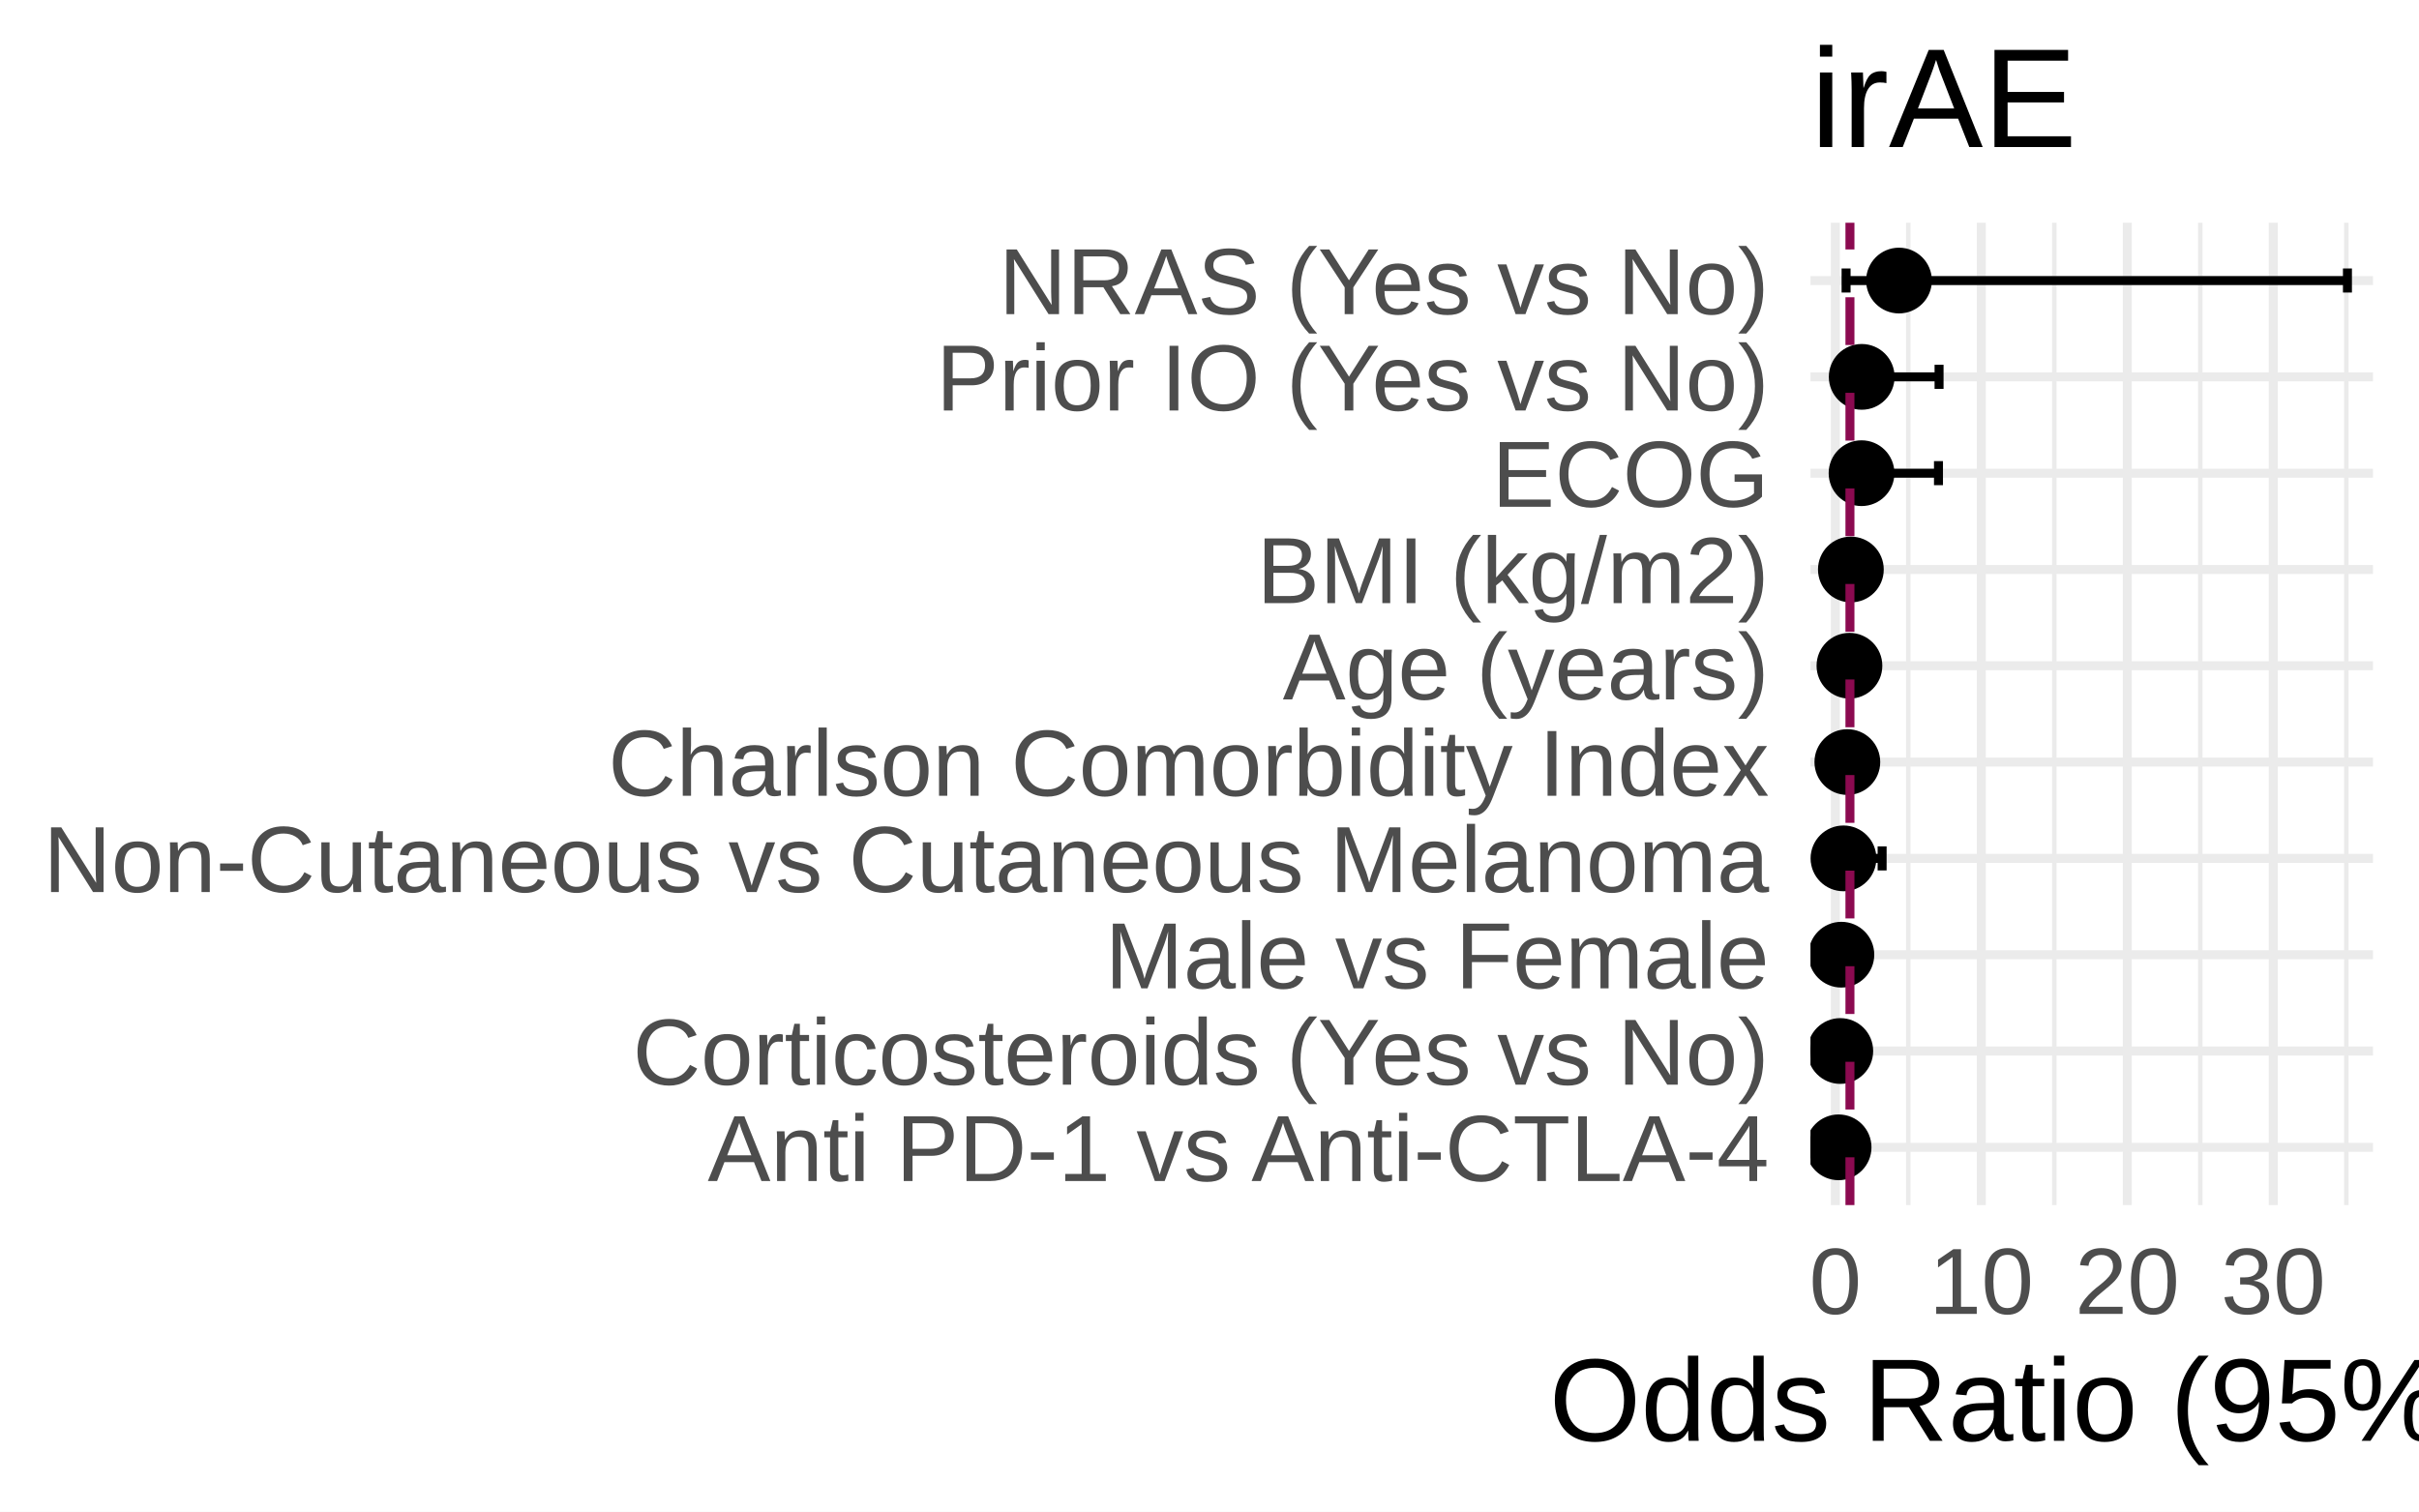
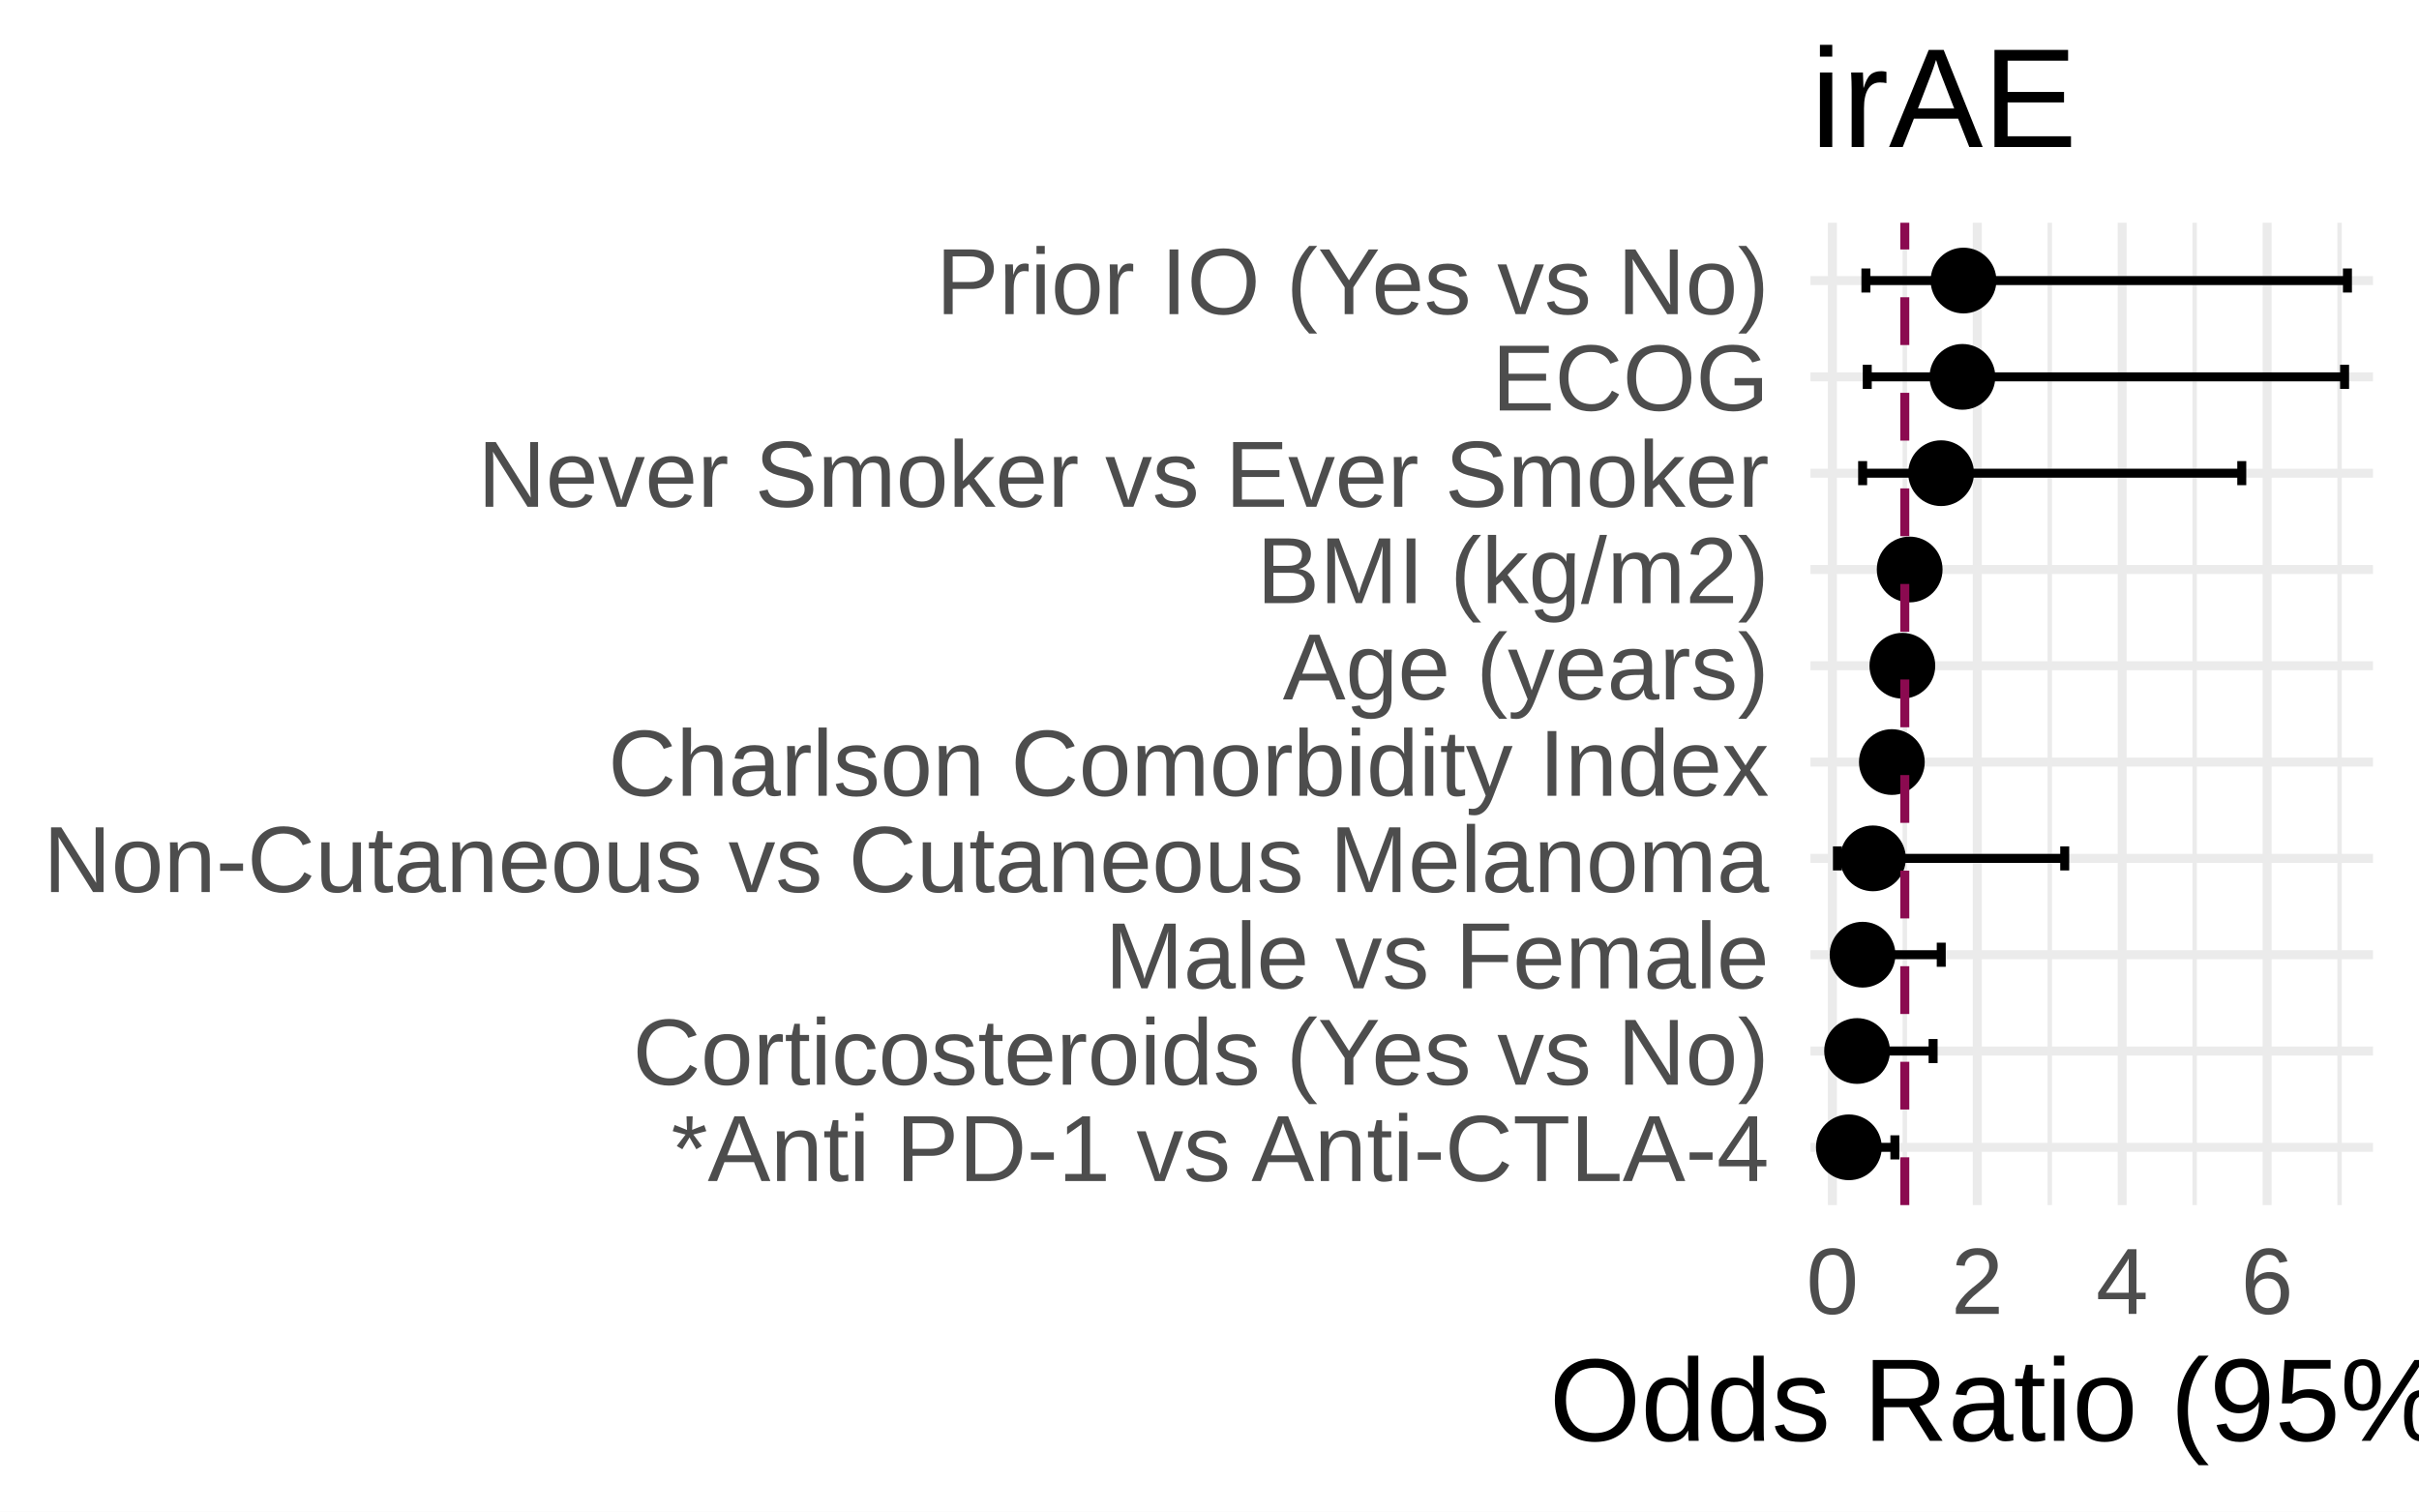
<svg xmlns="http://www.w3.org/2000/svg" width="288.00pt" height="180.00pt" viewBox="0 0 288.00 180.00">
  <g class="svglite">
    <defs>
      <style type="text/css">
    .svglite line, .svglite polyline, .svglite polygon, .svglite path, .svglite rect, .svglite circle {
      fill: none;
      stroke: #000000;
      stroke-linecap: round;
      stroke-linejoin: round;
      stroke-miterlimit: 10.00;
    }
    .svglite text {
      white-space: pre;
    }
    .svglite g.glyphgroup path {
      fill: inherit;
      stroke: none;
    }
  </style>
    </defs>
    <rect width="100%" height="100%" style="stroke: none; fill: #FFFFFF;" />
    <defs>
      <clipPath id="cpMC4wMHwyODguMDB8MC4wMHwxODAuMDA=">
        <rect x="0.00" y="0.00" width="288.00" height="180.00" />
      </clipPath>
    </defs>
    <g clip-path="url(#cpMC4wMHwyODguMDB8MC4wMHwxODAuMDA=)">
      <rect x="0.00" y="0.00" width="288.00" height="180.00" style="stroke-width: 1.07; stroke: none; fill: #FFFFFF;" />
    </g>
    <defs>
      <clipPath id="cpMjE1LjU1fDI4Mi41MnwyNi41M3wxNDMuNTE=">
        <rect x="215.55" y="26.53" width="66.97" height="116.99" />
      </clipPath>
    </defs>
    <g clip-path="url(#cpMjE1LjU1fDI4Mi41MnwyNi41M3wxNDMuNTE=)">
-       <polyline points="227.20,143.51 227.20,26.53 " style="stroke-width: 0.53; stroke: #EBEBEB; stroke-linecap: butt;" />
-       <polyline points="244.58,143.51 244.58,26.53 " style="stroke-width: 0.53; stroke: #EBEBEB; stroke-linecap: butt;" />
-       <polyline points="261.96,143.51 261.96,26.53 " style="stroke-width: 0.53; stroke: #EBEBEB; stroke-linecap: butt;" />
-       <polyline points="279.35,143.51 279.35,26.53 " style="stroke-width: 0.53; stroke: #EBEBEB; stroke-linecap: butt;" />
+       <polyline points="226.78,143.51 226.78,26.53 " style="stroke-width: 0.53; stroke: #EBEBEB; stroke-linecap: butt;" />
+       <polyline points="244.04,143.51 244.04,26.53 " style="stroke-width: 0.53; stroke: #EBEBEB; stroke-linecap: butt;" />
+       <polyline points="261.29,143.51 261.29,26.53 " style="stroke-width: 0.53; stroke: #EBEBEB; stroke-linecap: butt;" />
+       <polyline points="278.54,143.51 278.54,26.53 " style="stroke-width: 0.53; stroke: #EBEBEB; stroke-linecap: butt;" />
      <polyline points="215.55,136.63 282.52,136.63 " style="stroke-width: 1.07; stroke: #EBEBEB; stroke-linecap: butt;" />
      <polyline points="215.55,125.16 282.52,125.16 " style="stroke-width: 1.07; stroke: #EBEBEB; stroke-linecap: butt;" />
      <polyline points="215.55,113.69 282.52,113.69 " style="stroke-width: 1.07; stroke: #EBEBEB; stroke-linecap: butt;" />
      <polyline points="215.55,102.22 282.52,102.22 " style="stroke-width: 1.07; stroke: #EBEBEB; stroke-linecap: butt;" />
      <polyline points="215.55,90.75 282.52,90.75 " style="stroke-width: 1.07; stroke: #EBEBEB; stroke-linecap: butt;" />
      <polyline points="215.55,79.28 282.52,79.28 " style="stroke-width: 1.07; stroke: #EBEBEB; stroke-linecap: butt;" />
      <polyline points="215.55,67.82 282.52,67.82 " style="stroke-width: 1.07; stroke: #EBEBEB; stroke-linecap: butt;" />
      <polyline points="215.55,56.35 282.52,56.35 " style="stroke-width: 1.07; stroke: #EBEBEB; stroke-linecap: butt;" />
      <polyline points="215.55,44.88 282.52,44.88 " style="stroke-width: 1.07; stroke: #EBEBEB; stroke-linecap: butt;" />
      <polyline points="215.55,33.41 282.52,33.41 " style="stroke-width: 1.07; stroke: #EBEBEB; stroke-linecap: butt;" />
-       <polyline points="218.51,143.51 218.51,26.53 " style="stroke-width: 1.07; stroke: #EBEBEB; stroke-linecap: butt;" />
-       <polyline points="235.89,143.51 235.89,26.53 " style="stroke-width: 1.07; stroke: #EBEBEB; stroke-linecap: butt;" />
-       <polyline points="253.27,143.51 253.27,26.53 " style="stroke-width: 1.07; stroke: #EBEBEB; stroke-linecap: butt;" />
-       <polyline points="270.65,143.51 270.65,26.53 " style="stroke-width: 1.07; stroke: #EBEBEB; stroke-linecap: butt;" />
-       <circle cx="218.90" cy="136.63" r="3.56" style="stroke-width: 0.71; fill: #000000;" />
-       <circle cx="226.09" cy="33.41" r="3.56" style="stroke-width: 0.71; fill: #000000;" />
-       <circle cx="219.10" cy="125.16" r="3.56" style="stroke-width: 0.71; fill: #000000;" />
-       <circle cx="219.23" cy="113.69" r="3.56" style="stroke-width: 0.71; fill: #000000;" />
-       <circle cx="220.19" cy="79.28" r="3.56" style="stroke-width: 0.71; fill: #000000;" />
-       <circle cx="220.36" cy="67.82" r="3.56" style="stroke-width: 0.71; fill: #000000;" />
-       <circle cx="219.94" cy="90.75" r="3.56" style="stroke-width: 0.71; fill: #000000;" />
-       <circle cx="221.63" cy="56.35" r="3.56" style="stroke-width: 0.71; fill: #000000;" />
-       <circle cx="221.65" cy="44.88" r="3.56" style="stroke-width: 0.71; fill: #000000;" />
-       <circle cx="219.48" cy="102.22" r="3.56" style="stroke-width: 0.71; fill: #000000;" />
-       <polyline points="220.01,138.07 220.01,135.20 " style="stroke-width: 1.07; stroke-linecap: butt;" />
-       <polyline points="220.01,136.63 218.60,136.63 " style="stroke-width: 1.07; stroke-linecap: butt;" />
+       <polyline points="218.16,143.51 218.16,26.53 " style="stroke-width: 1.07; stroke: #EBEBEB; stroke-linecap: butt;" />
+       <polyline points="235.41,143.51 235.41,26.53 " style="stroke-width: 1.07; stroke: #EBEBEB; stroke-linecap: butt;" />
+       <polyline points="252.66,143.51 252.66,26.53 " style="stroke-width: 1.07; stroke: #EBEBEB; stroke-linecap: butt;" />
+       <polyline points="269.92,143.51 269.92,26.53 " style="stroke-width: 1.07; stroke: #EBEBEB; stroke-linecap: butt;" />
+       <circle cx="220.12" cy="136.63" r="3.56" style="stroke-width: 0.71; fill: #000000;" />
+       <circle cx="221.10" cy="125.16" r="3.56" style="stroke-width: 0.71; fill: #000000;" />
+       <circle cx="221.75" cy="113.69" r="3.56" style="stroke-width: 0.71; fill: #000000;" />
+       <circle cx="226.49" cy="79.28" r="3.56" style="stroke-width: 0.71; fill: #000000;" />
+       <circle cx="227.36" cy="67.82" r="3.56" style="stroke-width: 0.71; fill: #000000;" />
+       <circle cx="225.24" cy="90.75" r="3.56" style="stroke-width: 0.71; fill: #000000;" />
+       <circle cx="233.64" cy="44.88" r="3.56" style="stroke-width: 0.71; fill: #000000;" />
+       <circle cx="233.77" cy="33.41" r="3.56" style="stroke-width: 0.71; fill: #000000;" />
+       <circle cx="222.99" cy="102.22" r="3.56" style="stroke-width: 0.71; fill: #000000;" />
+       <circle cx="231.10" cy="56.35" r="3.56" style="stroke-width: 0.71; fill: #000000;" />
+       <polyline points="225.60,138.07 225.60,135.20 " style="stroke-width: 1.07; stroke-linecap: butt;" />
+       <polyline points="225.60,136.63 218.60,136.63 " style="stroke-width: 1.07; stroke-linecap: butt;" />
      <polyline points="218.60,138.07 218.60,135.20 " style="stroke-width: 1.07; stroke-linecap: butt;" />
+       <polyline points="230.15,126.60 230.15,123.73 " style="stroke-width: 1.07; stroke-linecap: butt;" />
+       <polyline points="230.15,125.16 218.72,125.16 " style="stroke-width: 1.07; stroke-linecap: butt;" />
+       <polyline points="218.72,126.60 218.72,123.73 " style="stroke-width: 1.07; stroke-linecap: butt;" />
+       <polyline points="231.12,115.13 231.12,112.26 " style="stroke-width: 1.07; stroke-linecap: butt;" />
+       <polyline points="231.12,113.69 219.09,113.69 " style="stroke-width: 1.07; stroke-linecap: butt;" />
+       <polyline points="219.09,115.13 219.09,112.26 " style="stroke-width: 1.07; stroke-linecap: butt;" />
+       <polyline points="226.96,80.72 226.96,77.85 " style="stroke-width: 1.07; stroke-linecap: butt;" />
+       <polyline points="226.96,79.28 225.99,79.28 " style="stroke-width: 1.07; stroke-linecap: butt;" />
+       <polyline points="225.99,80.72 225.99,77.85 " style="stroke-width: 1.07; stroke-linecap: butt;" />
+       <polyline points="228.51,69.25 228.51,66.38 " style="stroke-width: 1.07; stroke-linecap: butt;" />
+       <polyline points="228.51,67.82 226.43,67.82 " style="stroke-width: 1.07; stroke-linecap: butt;" />
+       <polyline points="226.43,69.25 226.43,66.38 " style="stroke-width: 1.07; stroke-linecap: butt;" />
+       <polyline points="228.26,92.19 228.26,89.32 " style="stroke-width: 1.07; stroke-linecap: butt;" />
+       <polyline points="228.26,90.75 222.91,90.75 " style="stroke-width: 1.07; stroke-linecap: butt;" />
+       <polyline points="222.91,92.19 222.91,89.32 " style="stroke-width: 1.07; stroke-linecap: butt;" />
+       <polyline points="279.14,46.31 279.14,43.44 " style="stroke-width: 1.07; stroke-linecap: butt;" />
+       <polyline points="279.14,44.88 222.31,44.88 " style="stroke-width: 1.07; stroke-linecap: butt;" />
+       <polyline points="222.31,46.31 222.31,43.44 " style="stroke-width: 1.07; stroke-linecap: butt;" />
      <polyline points="279.48,34.84 279.48,31.97 " style="stroke-width: 1.07; stroke-linecap: butt;" />
-       <polyline points="279.48,33.41 219.79,33.41 " style="stroke-width: 1.07; stroke-linecap: butt;" />
-       <polyline points="219.79,34.84 219.79,31.97 " style="stroke-width: 1.07; stroke-linecap: butt;" />
-       <polyline points="220.92,126.60 220.92,123.73 " style="stroke-width: 1.07; stroke-linecap: butt;" />
-       <polyline points="220.92,125.16 218.62,125.16 " style="stroke-width: 1.07; stroke-linecap: butt;" />
-       <polyline points="218.62,126.60 218.62,123.73 " style="stroke-width: 1.07; stroke-linecap: butt;" />
-       <polyline points="221.12,115.13 221.12,112.26 " style="stroke-width: 1.07; stroke-linecap: butt;" />
-       <polyline points="221.12,113.69 218.70,113.69 " style="stroke-width: 1.07; stroke-linecap: butt;" />
-       <polyline points="218.70,115.13 218.70,112.26 " style="stroke-width: 1.07; stroke-linecap: butt;" />
-       <polyline points="220.28,80.72 220.28,77.85 " style="stroke-width: 1.07; stroke-linecap: butt;" />
-       <polyline points="220.28,79.28 220.09,79.28 " style="stroke-width: 1.07; stroke-linecap: butt;" />
-       <polyline points="220.09,80.72 220.09,77.85 " style="stroke-width: 1.07; stroke-linecap: butt;" />
-       <polyline points="220.59,69.25 220.59,66.38 " style="stroke-width: 1.07; stroke-linecap: butt;" />
-       <polyline points="220.59,67.82 220.17,67.82 " style="stroke-width: 1.07; stroke-linecap: butt;" />
-       <polyline points="220.17,69.25 220.17,66.38 " style="stroke-width: 1.07; stroke-linecap: butt;" />
-       <polyline points="220.54,92.19 220.54,89.32 " style="stroke-width: 1.07; stroke-linecap: butt;" />
-       <polyline points="220.54,90.75 219.47,90.75 " style="stroke-width: 1.07; stroke-linecap: butt;" />
-       <polyline points="219.47,92.19 219.47,89.32 " style="stroke-width: 1.07; stroke-linecap: butt;" />
-       <polyline points="230.79,57.78 230.79,54.91 " style="stroke-width: 1.07; stroke-linecap: butt;" />
-       <polyline points="230.79,56.35 219.34,56.35 " style="stroke-width: 1.07; stroke-linecap: butt;" />
-       <polyline points="219.34,57.78 219.34,54.91 " style="stroke-width: 1.07; stroke-linecap: butt;" />
-       <polyline points="230.86,46.31 230.86,43.44 " style="stroke-width: 1.07; stroke-linecap: butt;" />
-       <polyline points="230.86,44.88 219.31,44.88 " style="stroke-width: 1.07; stroke-linecap: butt;" />
-       <polyline points="219.31,46.31 219.31,43.44 " style="stroke-width: 1.07; stroke-linecap: butt;" />
-       <polyline points="224.08,103.66 224.08,100.79 " style="stroke-width: 1.07; stroke-linecap: butt;" />
-       <polyline points="224.08,102.22 218.63,102.22 " style="stroke-width: 1.07; stroke-linecap: butt;" />
-       <polyline points="218.63,103.66 218.63,100.79 " style="stroke-width: 1.07; stroke-linecap: butt;" />
-       <line x1="220.25" y1="143.51" x2="220.25" y2="26.53" style="stroke-width: 1.07; stroke: #8B0A50; stroke-dasharray: 5.69,5.69; stroke-linecap: butt;" />
+       <polyline points="279.48,33.41 222.15,33.41 " style="stroke-width: 1.07; stroke-linecap: butt;" />
+       <polyline points="222.15,34.84 222.15,31.97 " style="stroke-width: 1.07; stroke-linecap: butt;" />
+       <polyline points="245.82,103.66 245.82,100.79 " style="stroke-width: 1.07; stroke-linecap: butt;" />
+       <polyline points="245.82,102.22 218.76,102.22 " style="stroke-width: 1.07; stroke-linecap: butt;" />
+       <polyline points="218.76,103.66 218.76,100.79 " style="stroke-width: 1.07; stroke-linecap: butt;" />
+       <polyline points="266.90,57.78 266.90,54.91 " style="stroke-width: 1.07; stroke-linecap: butt;" />
+       <polyline points="266.90,56.35 221.76,56.35 " style="stroke-width: 1.07; stroke-linecap: butt;" />
+       <polyline points="221.76,57.78 221.76,54.91 " style="stroke-width: 1.07; stroke-linecap: butt;" />
+       <line x1="226.78" y1="143.51" x2="226.78" y2="26.53" style="stroke-width: 1.07; stroke: #8B0A50; stroke-dasharray: 5.69,5.69; stroke-linecap: butt;" />
    </g>
    <g clip-path="url(#cpMC4wMHwyODguMDB8MC4wMHwxODAuMDA=)">
-       <text x="210.62" y="140.64" text-anchor="end" style="font-size: 11.20px;fill: #4D4D4D; font-family: &quot;Arial&quot;;" textLength="126.19px" lengthAdjust="spacingAndGlyphs">Anti PD-1 vs Anti-CTLA-4</text>
+       <text x="210.62" y="140.64" text-anchor="end" style="font-size: 11.20px;fill: #4D4D4D; font-family: &quot;Arial&quot;;" textLength="130.55px" lengthAdjust="spacingAndGlyphs">*Anti PD-1 vs Anti-CTLA-4</text>
      <text x="210.62" y="129.17" text-anchor="end" style="font-size: 11.20px;fill: #4D4D4D; font-family: &quot;Arial&quot;;" textLength="135.08px" lengthAdjust="spacingAndGlyphs">Corticosteroids (Yes vs No)</text>
      <text x="210.62" y="117.70" text-anchor="end" style="font-size: 11.20px;fill: #4D4D4D; font-family: &quot;Arial&quot;;" textLength="78.92px" lengthAdjust="spacingAndGlyphs">Male vs Female</text>
      <text x="210.62" y="106.23" text-anchor="end" style="font-size: 11.20px;fill: #4D4D4D; font-family: &quot;Arial&quot;;" textLength="205.14px" lengthAdjust="spacingAndGlyphs">Non-Cutaneous vs Cutaneous Melanoma</text>
      <text x="210.62" y="94.76" text-anchor="end" style="font-size: 11.20px;fill: #4D4D4D; font-family: &quot;Arial&quot;;" textLength="137.98px" lengthAdjust="spacingAndGlyphs">Charlson Comorbidity Index</text>
      <text x="210.62" y="83.29" text-anchor="end" style="font-size: 11.20px;fill: #4D4D4D; font-family: &quot;Arial&quot;;" textLength="57.80px" lengthAdjust="spacingAndGlyphs">Age (years)</text>
      <text x="210.62" y="71.82" text-anchor="end" style="font-size: 11.20px;fill: #4D4D4D; font-family: &quot;Arial&quot;;" textLength="60.89px" lengthAdjust="spacingAndGlyphs">BMI (kg/m2)</text>
-       <text x="210.62" y="60.35" text-anchor="end" style="font-size: 11.20px;fill: #4D4D4D; font-family: &quot;Arial&quot;;" textLength="32.95px" lengthAdjust="spacingAndGlyphs">ECOG</text>
-       <text x="210.62" y="48.88" text-anchor="end" style="font-size: 11.20px;fill: #4D4D4D; font-family: &quot;Arial&quot;;" textLength="99.03px" lengthAdjust="spacingAndGlyphs">Prior IO (Yes vs No)</text>
-       <text x="210.62" y="37.41" text-anchor="end" style="font-size: 11.20px;fill: #4D4D4D; font-family: &quot;Arial&quot;;" textLength="91.59px" lengthAdjust="spacingAndGlyphs">NRAS (Yes vs No)</text>
-       <text x="218.51" y="156.46" text-anchor="middle" style="font-size: 11.20px;fill: #4D4D4D; font-family: &quot;Arial&quot;;" textLength="6.22px" lengthAdjust="spacingAndGlyphs">0</text>
-       <text x="235.89" y="156.46" text-anchor="middle" style="font-size: 11.20px;fill: #4D4D4D; font-family: &quot;Arial&quot;;" textLength="12.44px" lengthAdjust="spacingAndGlyphs">10</text>
-       <text x="253.27" y="156.46" text-anchor="middle" style="font-size: 11.20px;fill: #4D4D4D; font-family: &quot;Arial&quot;;" textLength="12.44px" lengthAdjust="spacingAndGlyphs">20</text>
-       <text x="270.65" y="156.46" text-anchor="middle" style="font-size: 11.20px;fill: #4D4D4D; font-family: &quot;Arial&quot;;" textLength="12.44px" lengthAdjust="spacingAndGlyphs">30</text>
+       <text x="210.62" y="60.35" text-anchor="end" style="font-size: 11.20px;fill: #4D4D4D; font-family: &quot;Arial&quot;;" textLength="153.52px" lengthAdjust="spacingAndGlyphs">Never Smoker vs Ever Smoker</text>
+       <text x="210.62" y="48.88" text-anchor="end" style="font-size: 11.20px;fill: #4D4D4D; font-family: &quot;Arial&quot;;" textLength="32.95px" lengthAdjust="spacingAndGlyphs">ECOG</text>
+       <text x="210.62" y="37.41" text-anchor="end" style="font-size: 11.20px;fill: #4D4D4D; font-family: &quot;Arial&quot;;" textLength="99.03px" lengthAdjust="spacingAndGlyphs">Prior IO (Yes vs No)</text>
+       <text x="218.16" y="156.46" text-anchor="middle" style="font-size: 11.20px;fill: #4D4D4D; font-family: &quot;Arial&quot;;" textLength="6.22px" lengthAdjust="spacingAndGlyphs">0</text>
+       <text x="235.41" y="156.46" text-anchor="middle" style="font-size: 11.20px;fill: #4D4D4D; font-family: &quot;Arial&quot;;" textLength="6.22px" lengthAdjust="spacingAndGlyphs">2</text>
+       <text x="252.66" y="156.46" text-anchor="middle" style="font-size: 11.20px;fill: #4D4D4D; font-family: &quot;Arial&quot;;" textLength="6.22px" lengthAdjust="spacingAndGlyphs">4</text>
+       <text x="269.92" y="156.46" text-anchor="middle" style="font-size: 11.20px;fill: #4D4D4D; font-family: &quot;Arial&quot;;" textLength="6.22px" lengthAdjust="spacingAndGlyphs">6</text>
      <text x="249.04" y="171.58" text-anchor="middle" style="font-size: 14.00px; font-family: &quot;Arial&quot;;" textLength="129.12px" lengthAdjust="spacingAndGlyphs">Odds Ratio (95% CI)</text>
      <text x="215.55" y="17.51" style="font-size: 16.80px; font-family: &quot;Arial&quot;;" textLength="31.73px" lengthAdjust="spacingAndGlyphs">irAE</text>
    </g>
  </g>
</svg>
